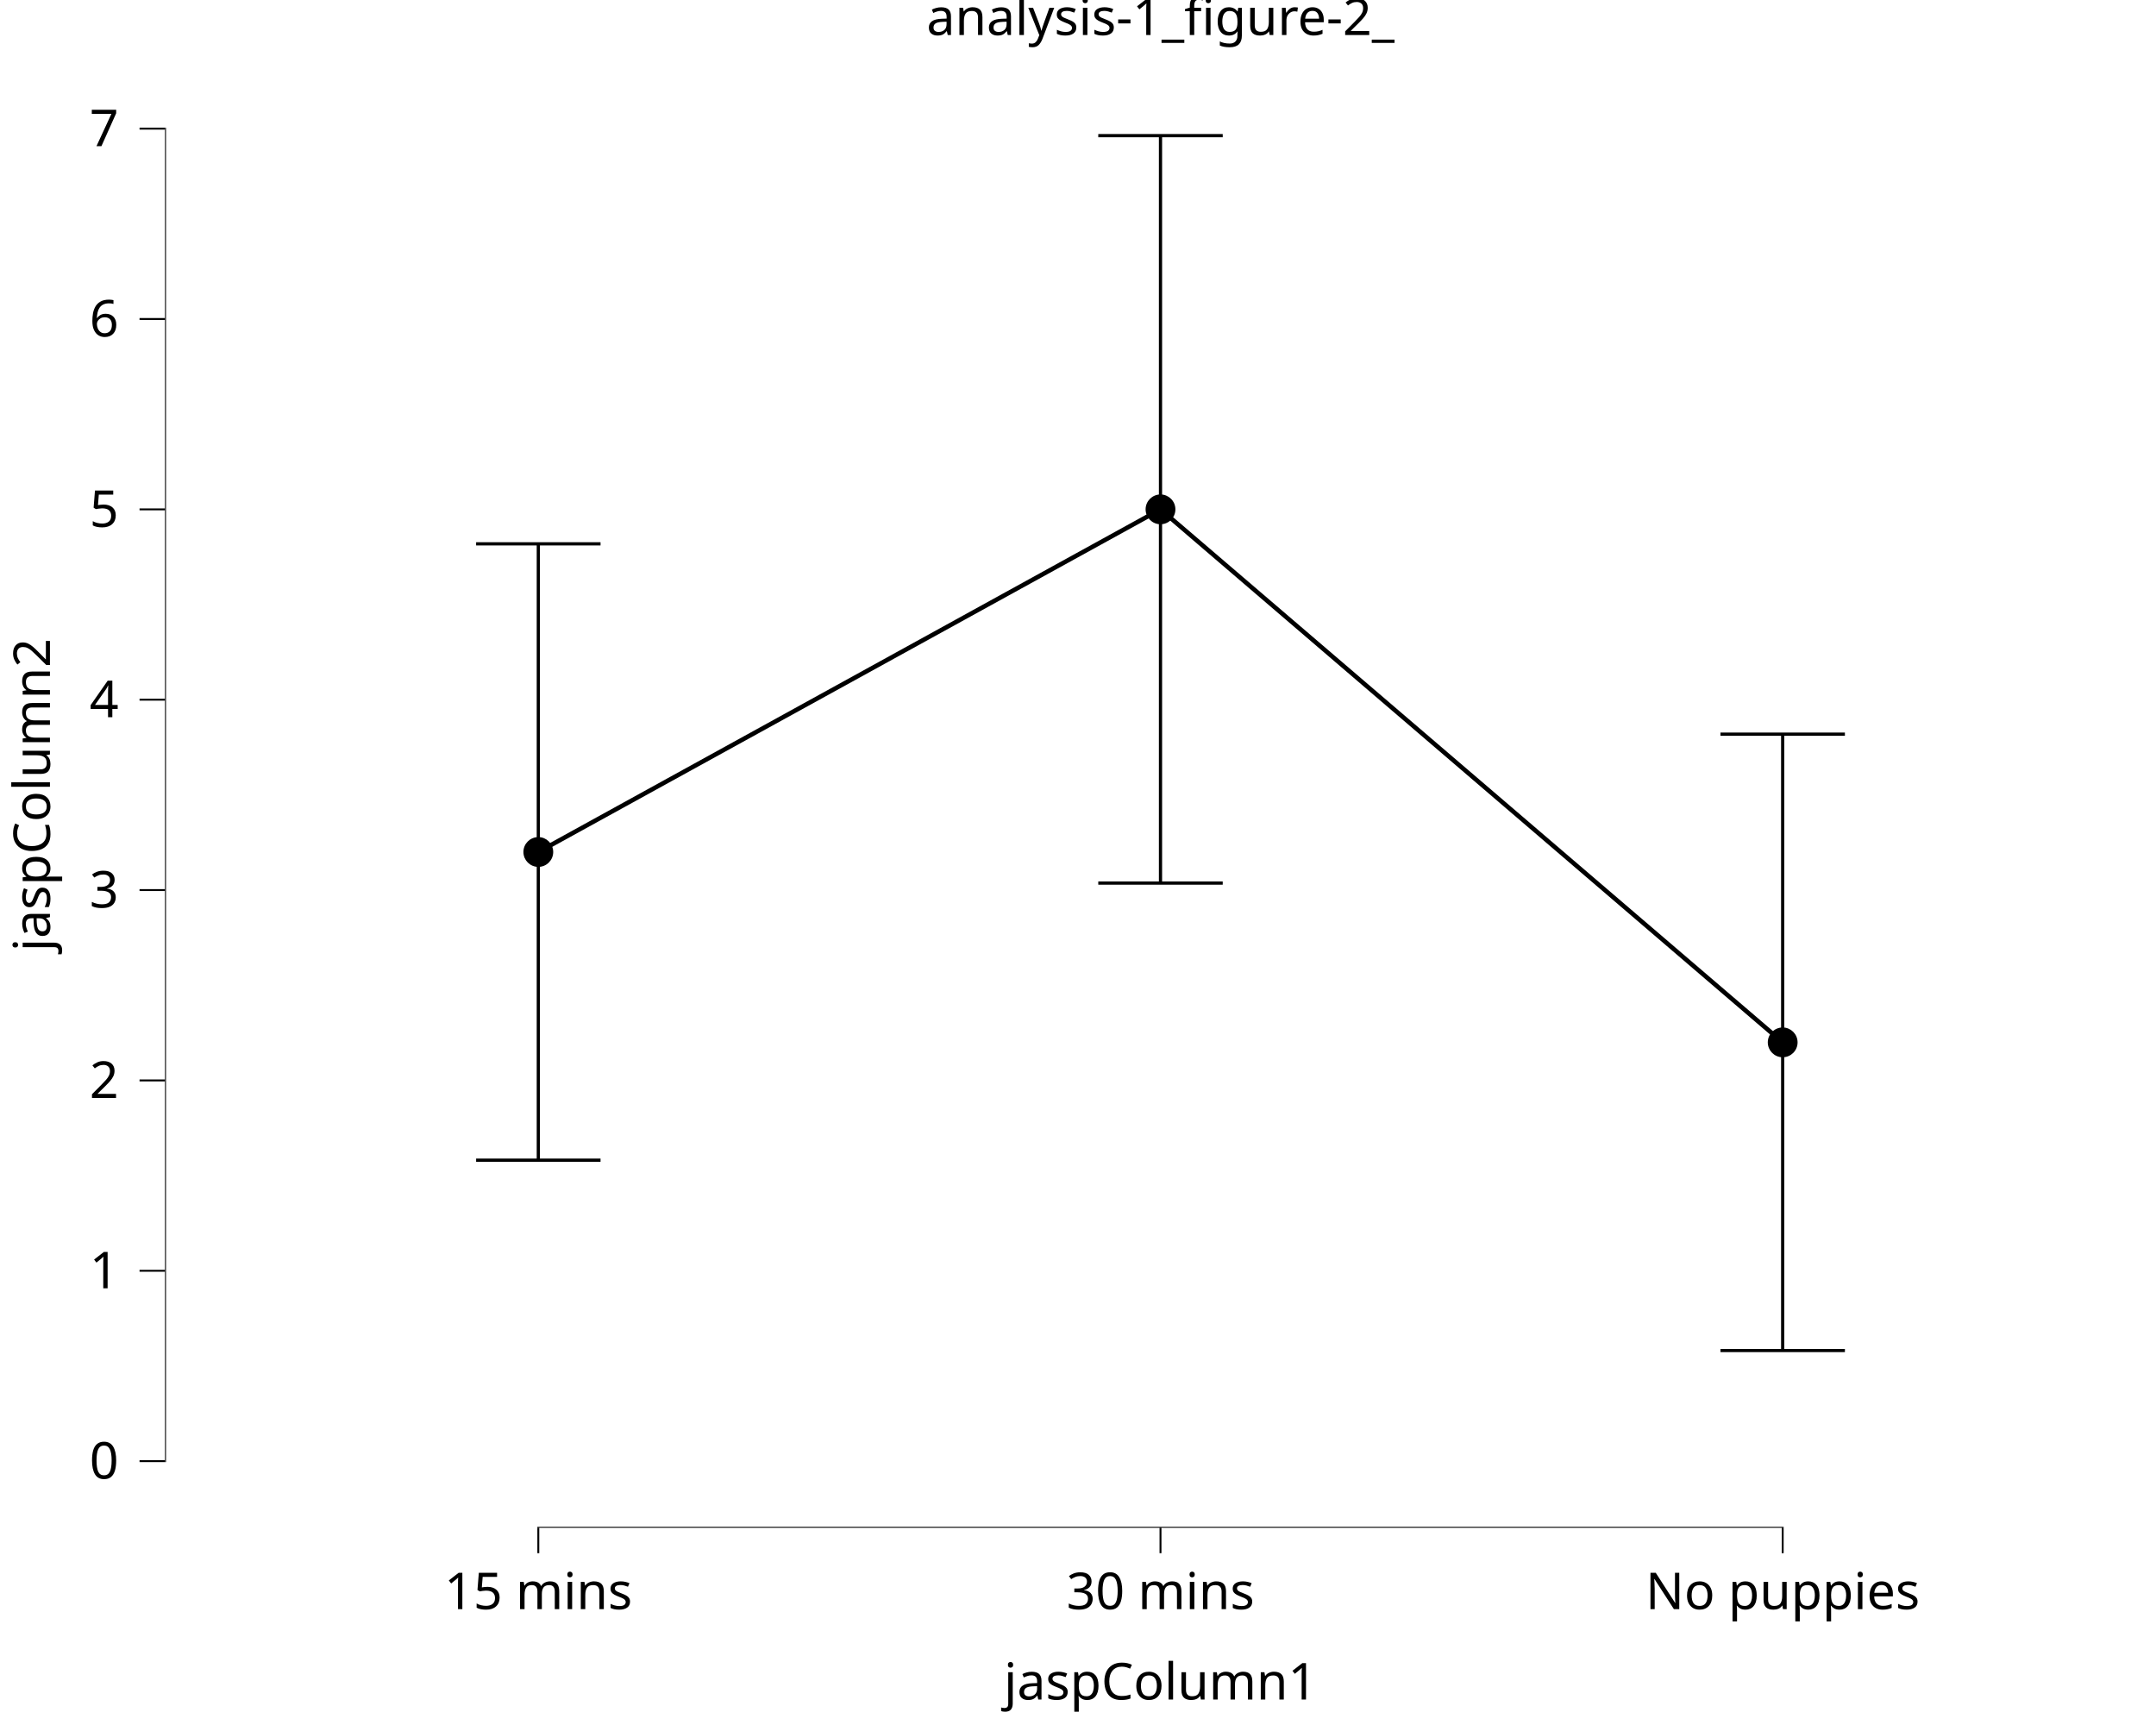
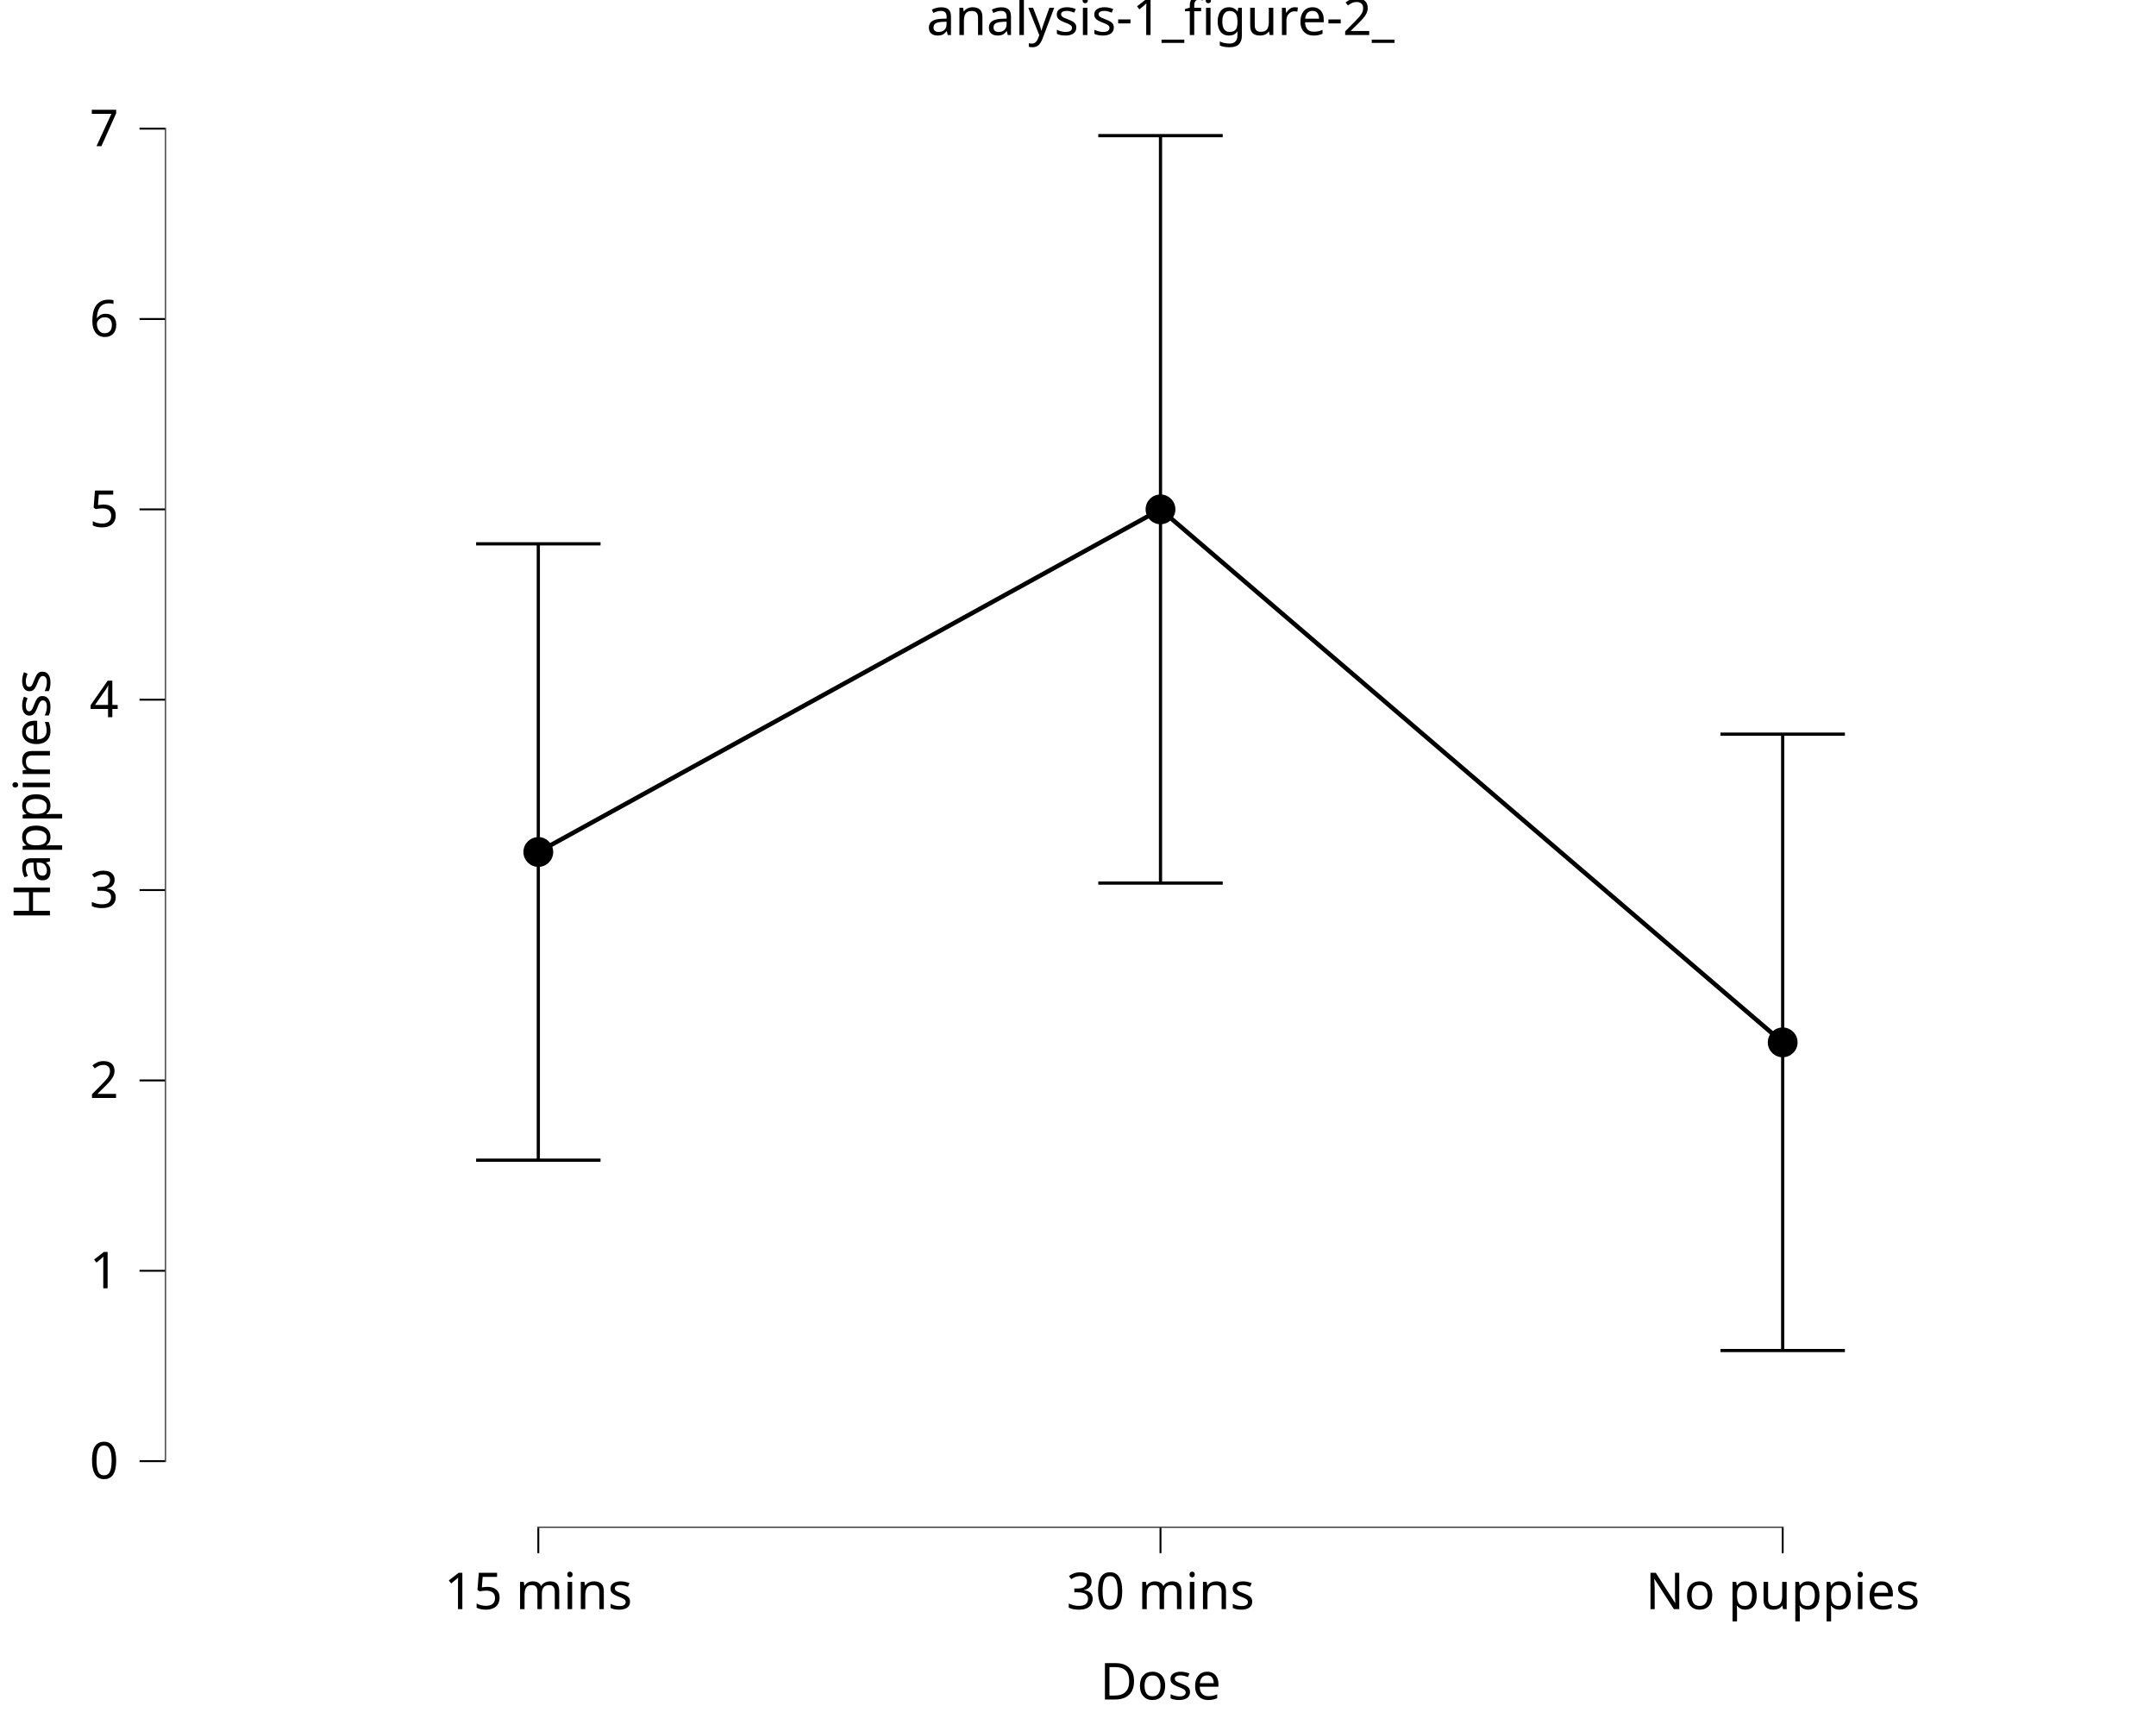
<svg xmlns="http://www.w3.org/2000/svg" class="svglite" data-engine-version="2.0" width="720.00pt" height="576.00pt" viewBox="0 0 720.00 576.00">
  <defs>
    <style type="text/css">
    .svglite line, .svglite polyline, .svglite polygon, .svglite path, .svglite rect, .svglite circle {
      fill: none;
      stroke: #000000;
      stroke-linecap: round;
      stroke-linejoin: round;
      stroke-miterlimit: 10.00;
    }
  </style>
  </defs>
  <rect width="100%" height="100%" style="stroke: none; fill: #FFFFFF;" />
  <defs>
    <clipPath id="cpMC4wMHw3MjAuMDB8MC4wMHw1NzYuMDA=">
      <rect x="0.00" y="0.00" width="720.00" height="576.00" />
    </clipPath>
  </defs>
  <g clip-path="url(#cpMC4wMHw3MjAuMDB8MC4wMHw1NzYuMDA=)">
    <rect x="0.00" y="0.00" width="720.00" height="576.00" style="stroke-width: 10.67; stroke: none;" />
  </g>
  <defs>
    <clipPath id="cpNTUuMTF8NzIwLjAwfDIwLjcxfDUxMC4xNA==">
      <rect x="55.11" y="20.71" width="664.89" height="489.43" />
    </clipPath>
  </defs>
  <g clip-path="url(#cpNTUuMTF8NzIwLjAwfDIwLjcxfDUxMC4xNA==)">
    <rect x="55.11" y="20.71" width="664.89" height="489.43" style="stroke-width: 10.67; stroke: none;" />
    <polyline points="159.00,181.59 200.55,181.59 " style="stroke-width: 1.07; stroke-linecap: butt;" />
    <polyline points="179.77,181.59 179.77,387.40 " style="stroke-width: 1.07; stroke-linecap: butt;" />
    <polyline points="159.00,387.40 200.55,387.40 " style="stroke-width: 1.07; stroke-linecap: butt;" />
    <polyline points="366.77,45.29 408.33,45.29 " style="stroke-width: 1.07; stroke-linecap: butt;" />
    <polyline points="387.55,45.29 387.55,294.87 " style="stroke-width: 1.07; stroke-linecap: butt;" />
    <polyline points="366.77,294.87 408.33,294.87 " style="stroke-width: 1.07; stroke-linecap: butt;" />
    <polyline points="574.55,245.15 616.11,245.15 " style="stroke-width: 1.07; stroke-linecap: butt;" />
    <polyline points="595.33,245.15 595.33,450.96 " style="stroke-width: 1.07; stroke-linecap: butt;" />
    <polyline points="574.55,450.96 616.11,450.96 " style="stroke-width: 1.07; stroke-linecap: butt;" />
    <polyline points="179.77,284.49 387.55,170.08 595.33,348.06 " style="stroke-width: 1.49; stroke-linecap: butt;" />
    <circle cx="179.77" cy="284.49" r="4.62" style="stroke-width: 0.71; fill: #000000;" />
    <circle cx="387.55" cy="170.08" r="4.62" style="stroke-width: 0.71; fill: #000000;" />
    <circle cx="595.33" cy="348.06" r="4.62" style="stroke-width: 0.71; fill: #000000;" />
    <line x1="179.45" y1="510.14" x2="595.65" y2="510.14" style="stroke-width: 0.64; stroke-linecap: butt;" />
    <line x1="55.11" y1="488.21" x2="55.11" y2="42.64" style="stroke-width: 0.64; stroke-linecap: butt;" />
    <rect x="55.11" y="20.71" width="664.89" height="489.43" style="stroke-width: 0.00; stroke: none;" />
  </g>
  <g clip-path="url(#cpMC4wMHw3MjAuMDB8MC4wMHw1NzYuMDA=)">
    <polyline points="55.11,510.14 55.11,20.71 " style="stroke-width: 0.00; stroke: none; stroke-linecap: butt;" />
    <text x="39.63" y="493.74" text-anchor="end" style="font-size: 17.00px; font-family: sans;" textLength="9.46px" lengthAdjust="spacingAndGlyphs">0</text>
    <text x="39.63" y="430.18" text-anchor="end" style="font-size: 17.00px; font-family: sans;" textLength="9.46px" lengthAdjust="spacingAndGlyphs">1</text>
    <text x="39.63" y="366.62" text-anchor="end" style="font-size: 17.00px; font-family: sans;" textLength="9.46px" lengthAdjust="spacingAndGlyphs">2</text>
    <text x="39.63" y="303.05" text-anchor="end" style="font-size: 17.00px; font-family: sans;" textLength="9.46px" lengthAdjust="spacingAndGlyphs">3</text>
    <text x="39.63" y="239.49" text-anchor="end" style="font-size: 17.00px; font-family: sans;" textLength="9.46px" lengthAdjust="spacingAndGlyphs">4</text>
    <text x="39.63" y="175.93" text-anchor="end" style="font-size: 17.00px; font-family: sans;" textLength="9.46px" lengthAdjust="spacingAndGlyphs">5</text>
    <text x="39.63" y="112.37" text-anchor="end" style="font-size: 17.00px; font-family: sans;" textLength="9.46px" lengthAdjust="spacingAndGlyphs">6</text>
    <text x="39.63" y="48.80" text-anchor="end" style="font-size: 17.00px; font-family: sans;" textLength="9.46px" lengthAdjust="spacingAndGlyphs">7</text>
    <polyline points="46.60,487.89 55.11,487.89 " style="stroke-width: 0.64; stroke-linecap: butt;" />
    <polyline points="46.60,424.33 55.11,424.33 " style="stroke-width: 0.64; stroke-linecap: butt;" />
    <polyline points="46.60,360.77 55.11,360.77 " style="stroke-width: 0.64; stroke-linecap: butt;" />
    <polyline points="46.60,297.21 55.11,297.21 " style="stroke-width: 0.64; stroke-linecap: butt;" />
    <polyline points="46.60,233.64 55.11,233.64 " style="stroke-width: 0.64; stroke-linecap: butt;" />
    <polyline points="46.60,170.08 55.11,170.08 " style="stroke-width: 0.64; stroke-linecap: butt;" />
    <polyline points="46.60,106.52 55.11,106.52 " style="stroke-width: 0.64; stroke-linecap: butt;" />
    <polyline points="46.60,42.95 55.11,42.95 " style="stroke-width: 0.64; stroke-linecap: butt;" />
    <polyline points="55.11,510.14 720.00,510.14 " style="stroke-width: 0.00; stroke: none; stroke-linecap: butt;" />
    <polyline points="179.77,518.64 179.77,510.14 " style="stroke-width: 0.64; stroke-linecap: butt;" />
    <polyline points="387.55,518.64 387.55,510.14 " style="stroke-width: 0.64; stroke-linecap: butt;" />
    <polyline points="595.33,518.64 595.33,510.14 " style="stroke-width: 0.64; stroke-linecap: butt;" />
    <text x="179.77" y="537.32" text-anchor="middle" style="font-size: 17.00px; font-family: sans;" textLength="59.54px" lengthAdjust="spacingAndGlyphs">15 mins</text>
    <text x="387.55" y="537.32" text-anchor="middle" style="font-size: 17.00px; font-family: sans;" textLength="59.54px" lengthAdjust="spacingAndGlyphs">30 mins</text>
    <text x="595.33" y="537.32" text-anchor="middle" style="font-size: 17.00px; font-family: sans;" textLength="86.02px" lengthAdjust="spacingAndGlyphs">No puppies</text>
-     <text x="387.55" y="567.49" text-anchor="middle" style="font-size: 17.00px; font-family: sans;" textLength="99.24px" lengthAdjust="spacingAndGlyphs">jaspColumn1</text>
-     <text transform="translate(16.68,265.42) rotate(-90)" text-anchor="middle" style="font-size: 17.00px; font-family: sans;" textLength="99.24px" lengthAdjust="spacingAndGlyphs">jaspColumn2</text>
+     <text x="387.55" y="567.49" text-anchor="middle" style="font-size: 17.00px; font-family: sans;" textLength="39.70px" lengthAdjust="spacingAndGlyphs">Dose</text>
+     <text transform="translate(16.68,265.42) rotate(-90)" text-anchor="middle" style="font-size: 17.00px; font-family: sans;" textLength="80.35px" lengthAdjust="spacingAndGlyphs">Happiness</text>
    <text x="387.55" y="11.70" text-anchor="middle" style="font-size: 17.00px; font-family: sans;" textLength="153.10px" lengthAdjust="spacingAndGlyphs">analysis-1_figure-2_</text>
  </g>
</svg>
